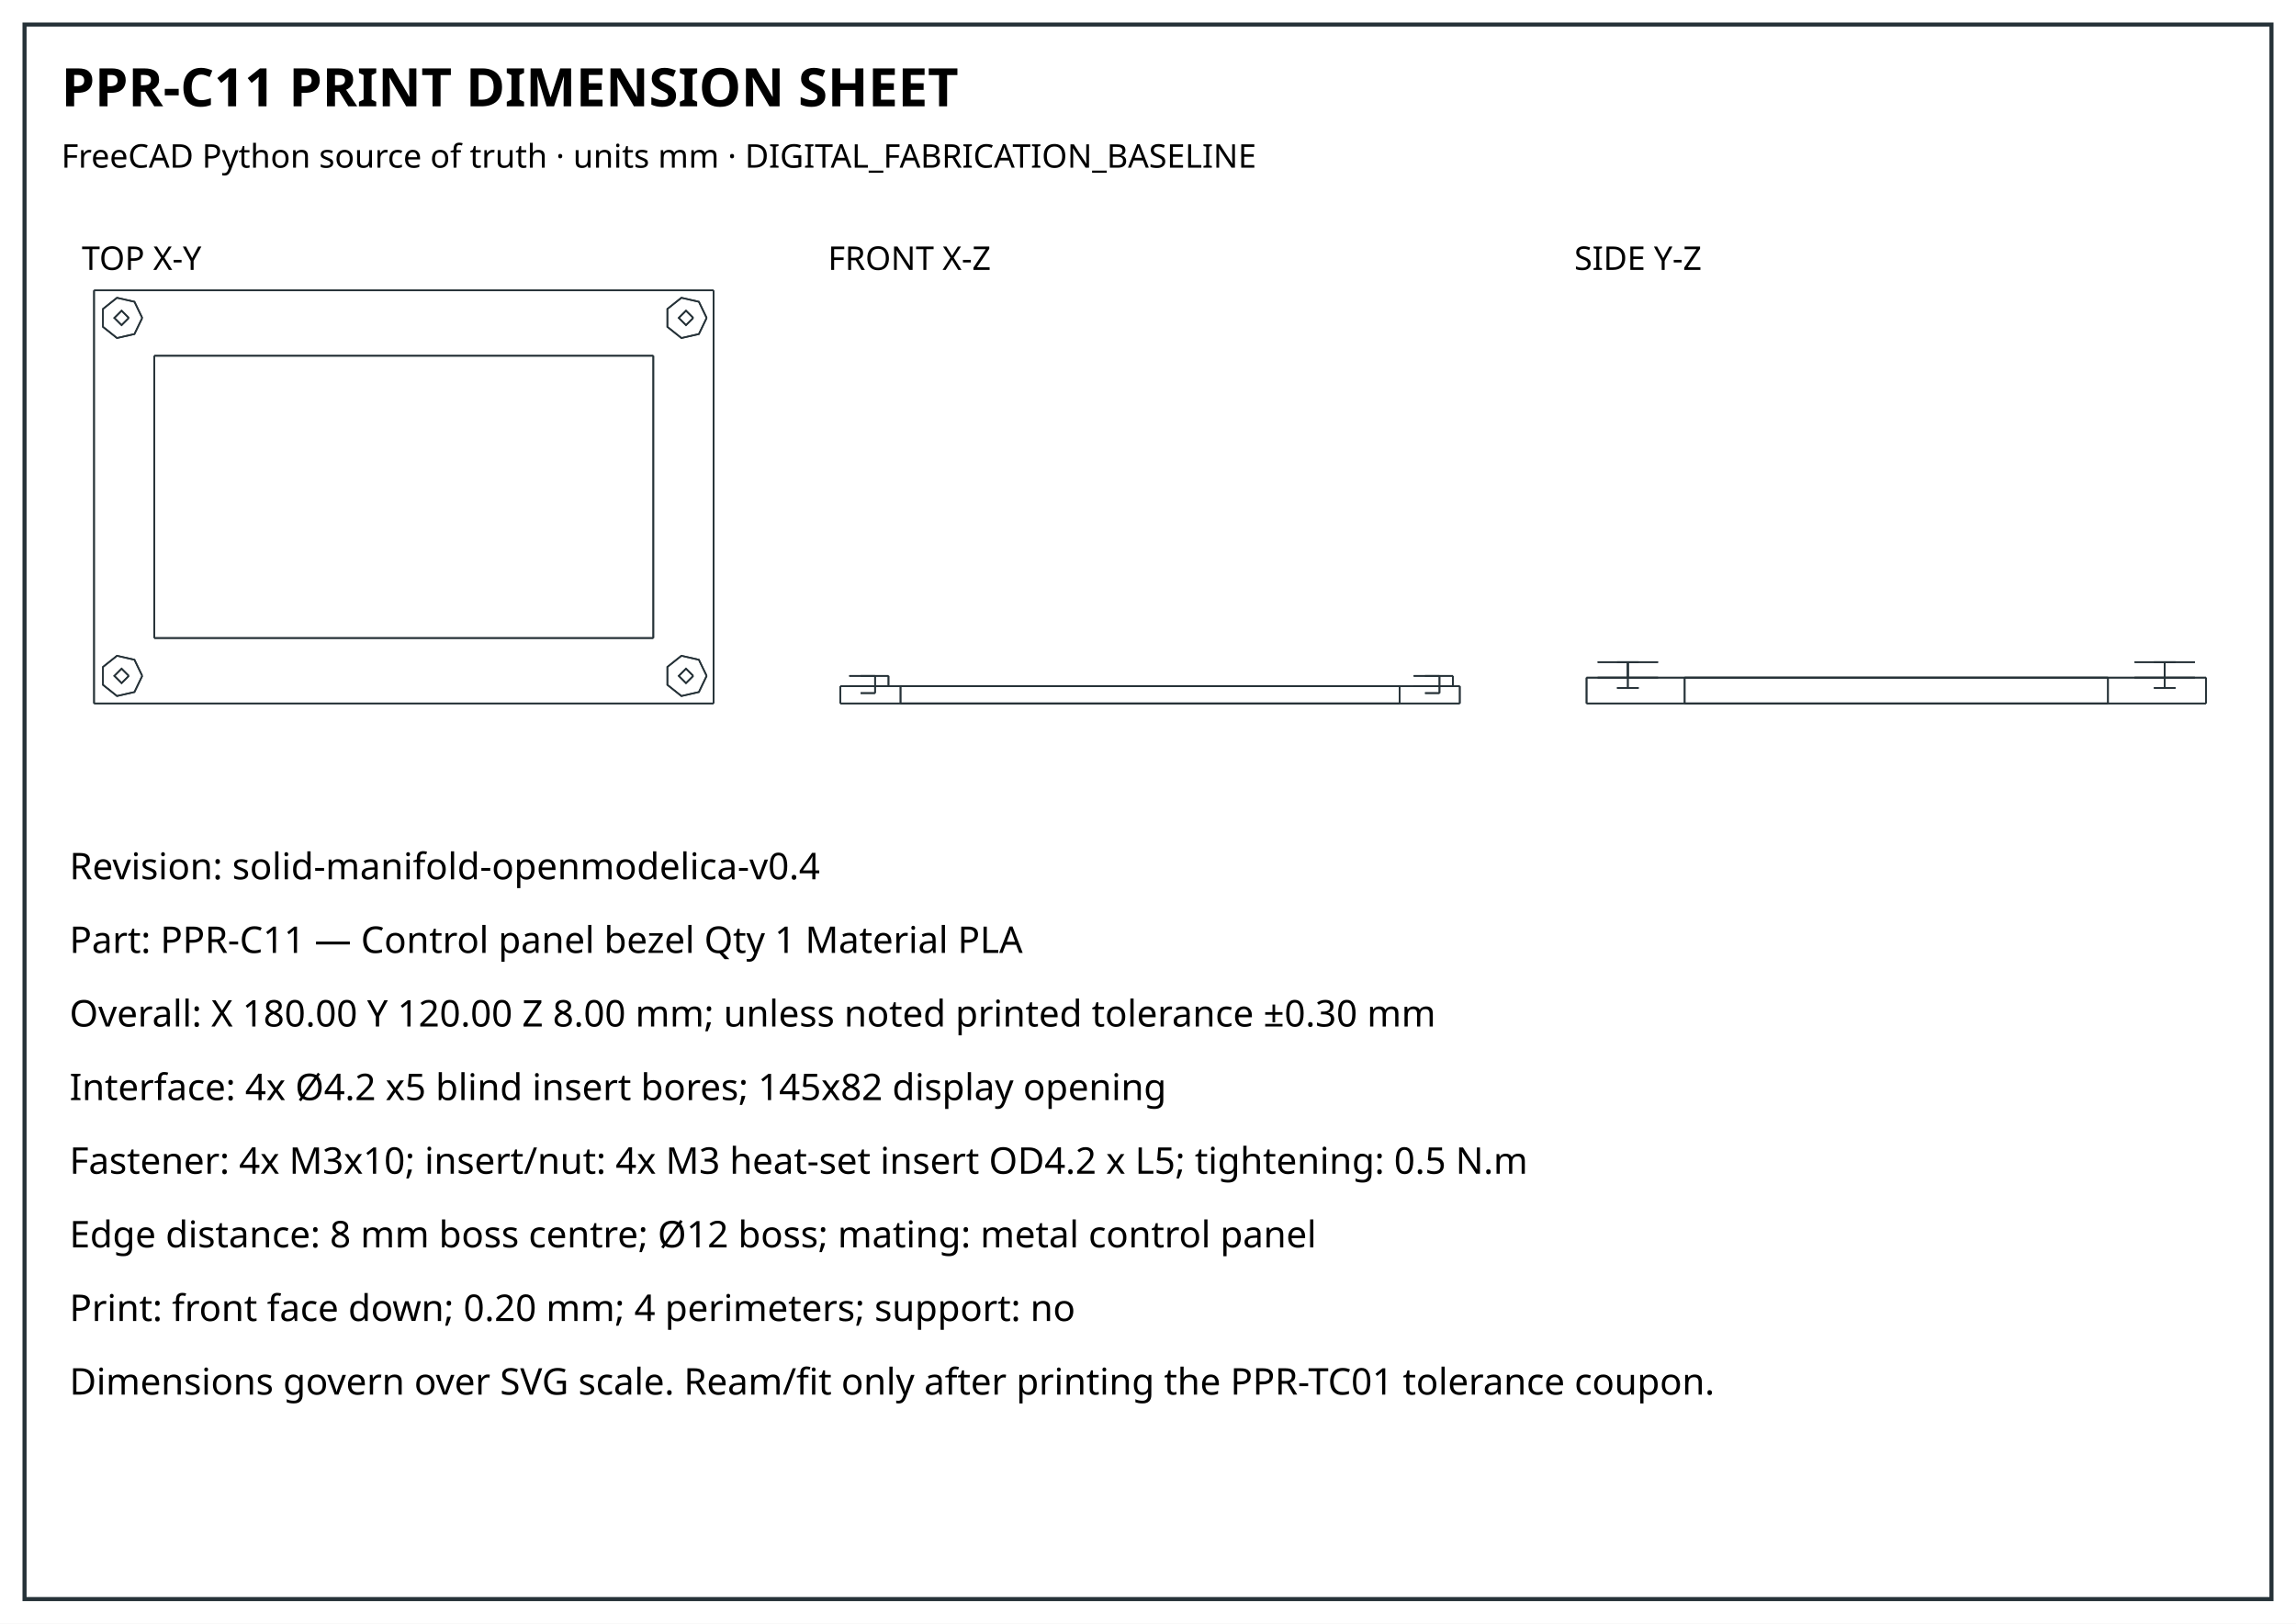
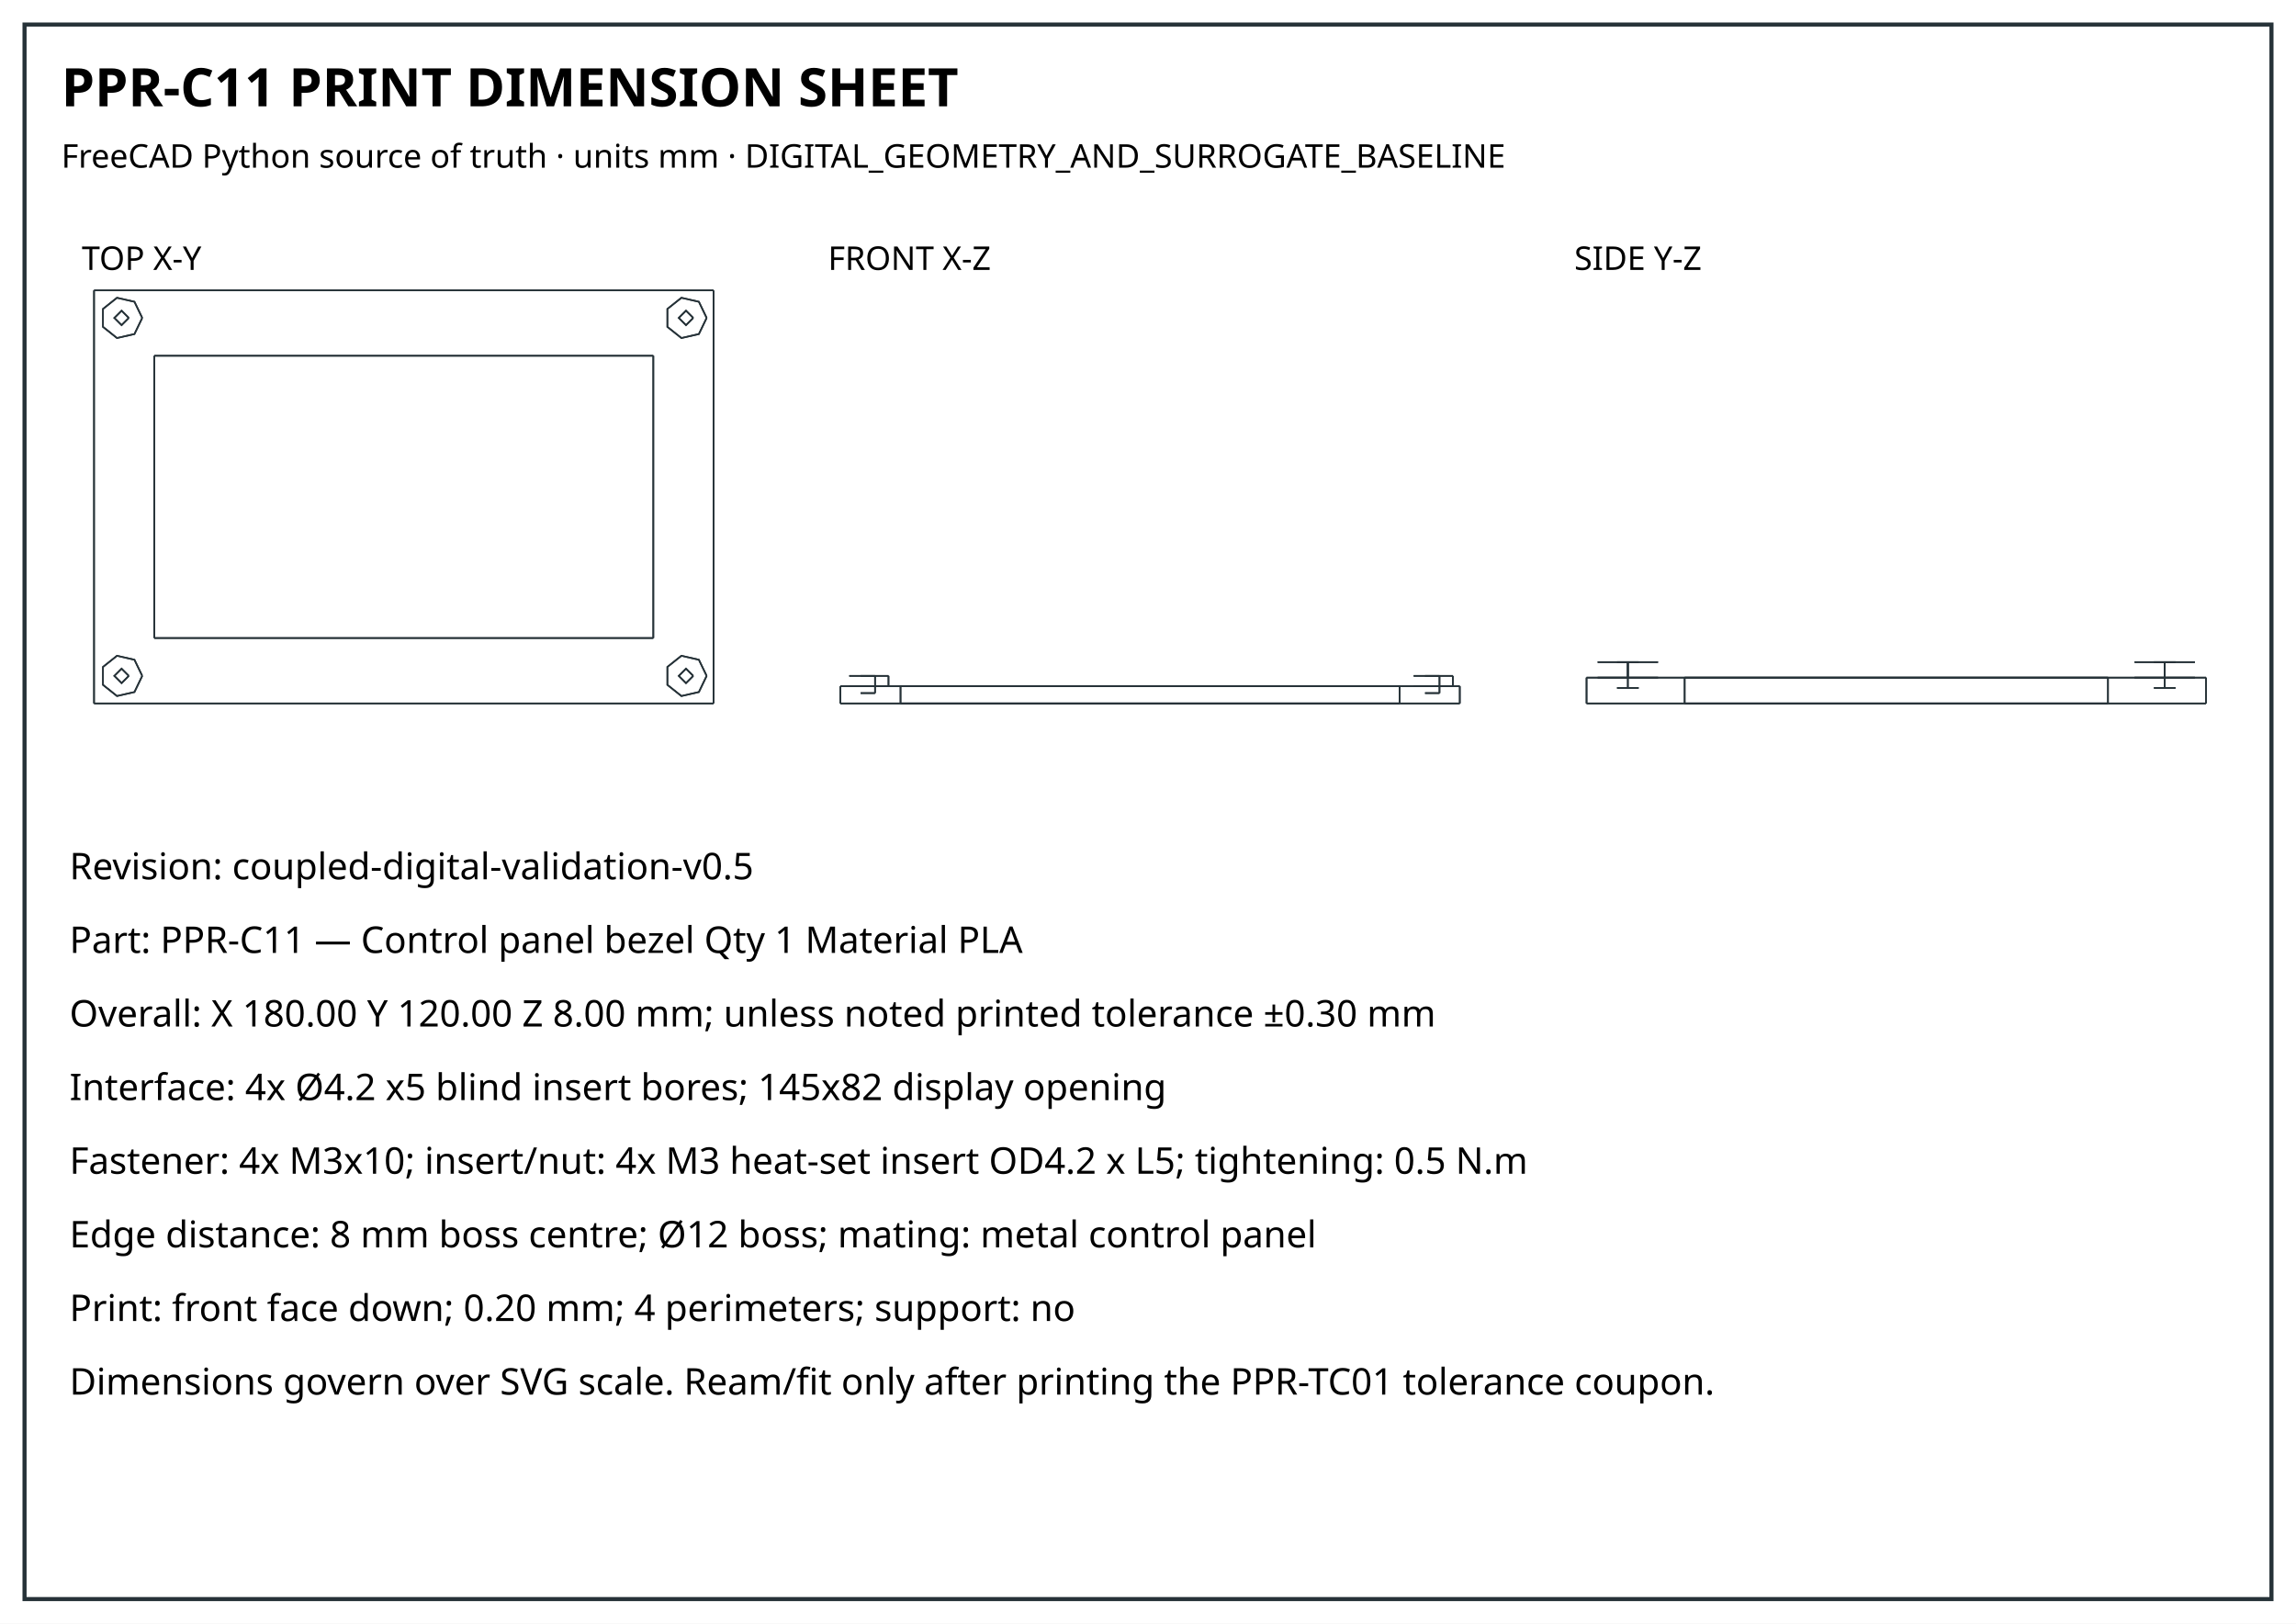
<svg xmlns="http://www.w3.org/2000/svg" width="1123" height="794" viewBox="0 0 1123 794">
  <rect width="1123" height="794" fill="white" />
  <rect x="12" y="12" width="1099" height="770" fill="none" stroke="#263238" stroke-width="2" />
  <text x="30" y="52" font-size="26" font-family="sans-serif" font-weight="bold">PPR-C11 PRINT DIMENSION SHEET</text>
-   <text x="30" y="82" font-size="16" font-family="sans-serif">FreeCAD Python source of truth · units mm · DIGITAL_FABRICATION_BASELINE</text>
+   <text x="30" y="82" font-size="16" font-family="sans-serif">FreeCAD Python source of truth · units mm · DIGITAL_GEOMETRY_AND_SURROGATE_BASELINE</text>
  <g font-family="sans-serif">
    <text x="40" y="132" font-size="16">TOP X-Y</text>
    <polyline points="46.00,344.00 46.00,344.00" fill="none" stroke="#263238" stroke-width="0.8" />
    <polyline points="46.00,344.00 46.00,142.00" fill="none" stroke="#263238" stroke-width="0.8" />
    <polyline points="46.00,142.00 46.00,142.00" fill="none" stroke="#263238" stroke-width="0.8" />
    <polyline points="46.00,344.00 46.00,142.00" fill="none" stroke="#263238" stroke-width="0.8" />
    <polyline points="46.00,344.00 349.00,344.00" fill="none" stroke="#263238" stroke-width="0.8" />
    <polyline points="349.00,344.00 349.00,344.00" fill="none" stroke="#263238" stroke-width="0.8" />
    <polyline points="46.00,344.00 349.00,344.00" fill="none" stroke="#263238" stroke-width="0.8" />
    <polyline points="46.00,142.00 349.00,142.00" fill="none" stroke="#263238" stroke-width="0.8" />
    <polyline points="349.00,344.00 349.00,142.00" fill="none" stroke="#263238" stroke-width="0.8" />
    <polyline points="69.57,330.53 65.76,322.64 57.22,320.69 50.37,326.15 50.37,334.92 57.22,340.38 65.76,338.43 69.57,330.53" fill="none" stroke="#263238" stroke-width="0.8" />
    <polyline points="345.63,330.53 341.83,322.64 333.29,320.69 326.43,326.15 326.43,334.92 333.29,340.38 341.83,338.43 345.63,330.53" fill="none" stroke="#263238" stroke-width="0.8" />
    <polyline points="69.57,155.47 65.76,147.57 57.22,145.62 50.37,151.08 50.37,159.85 57.22,165.31 65.76,163.36 69.57,155.47" fill="none" stroke="#263238" stroke-width="0.8" />
    <polyline points="75.46,312.02 319.54,312.02" fill="none" stroke="#263238" stroke-width="0.8" />
    <polyline points="75.46,312.02 75.46,173.98" fill="none" stroke="#263238" stroke-width="0.8" />
    <polyline points="319.54,312.02 319.54,173.98" fill="none" stroke="#263238" stroke-width="0.8" />
    <polyline points="75.46,173.98 319.54,173.98" fill="none" stroke="#263238" stroke-width="0.8" />
    <polyline points="345.63,155.47 341.83,147.57 333.29,145.62 326.43,151.08 326.43,159.85 333.29,165.31 341.83,163.36 345.63,155.47" fill="none" stroke="#263238" stroke-width="0.8" />
    <polyline points="46.00,142.00 349.00,142.00" fill="none" stroke="#263238" stroke-width="0.8" />
    <polyline points="349.00,142.00 349.00,142.00" fill="none" stroke="#263238" stroke-width="0.8" />
    <polyline points="349.00,344.00 349.00,142.00" fill="none" stroke="#263238" stroke-width="0.8" />
    <polyline points="75.46,312.02 75.46,173.98" fill="none" stroke="#263238" stroke-width="0.8" />
    <polyline points="75.46,173.98 319.54,173.98" fill="none" stroke="#263238" stroke-width="0.8" />
    <polyline points="319.54,312.02 319.54,173.98" fill="none" stroke="#263238" stroke-width="0.8" />
    <polyline points="75.46,312.02 319.54,312.02" fill="none" stroke="#263238" stroke-width="0.8" />
    <polyline points="69.57,330.53 69.57,330.53" fill="none" stroke="#263238" stroke-width="0.8" />
    <polyline points="69.57,330.53 65.76,322.64 57.22,320.69 50.37,326.15 50.37,334.92 57.22,340.38 65.76,338.43 69.57,330.53" fill="none" stroke="#263238" stroke-width="0.8" />
    <polyline points="345.63,330.53 345.63,330.53" fill="none" stroke="#263238" stroke-width="0.8" />
    <polyline points="345.63,330.53 341.83,322.64 333.29,320.69 326.43,326.15 326.43,334.92 333.29,340.38 341.83,338.43 345.63,330.53" fill="none" stroke="#263238" stroke-width="0.8" />
    <polyline points="69.57,155.47 69.57,155.47" fill="none" stroke="#263238" stroke-width="0.8" />
    <polyline points="69.57,155.47 65.76,147.57 57.22,145.62 50.37,151.08 50.37,159.85 57.22,165.31 65.76,163.36 69.57,155.47" fill="none" stroke="#263238" stroke-width="0.8" />
    <polyline points="319.54,312.02 319.54,312.02" fill="none" stroke="#263238" stroke-width="0.8" />
    <polyline points="75.46,312.02 75.46,312.02" fill="none" stroke="#263238" stroke-width="0.8" />
    <polyline points="75.46,173.98 75.46,173.98" fill="none" stroke="#263238" stroke-width="0.8" />
    <polyline points="319.54,173.98 319.54,173.98" fill="none" stroke="#263238" stroke-width="0.8" />
    <polyline points="345.63,155.47 345.63,155.47" fill="none" stroke="#263238" stroke-width="0.8" />
    <polyline points="345.63,155.47 341.83,147.57 333.29,145.62 326.43,151.08 326.43,159.85 333.29,165.31 341.83,163.36 345.63,155.47" fill="none" stroke="#263238" stroke-width="0.8" />
    <polyline points="63.00,330.53 59.47,327.00 55.93,330.53 59.47,334.07 63.00,330.53" fill="none" stroke="#263238" stroke-width="0.8" />
    <polyline points="339.07,330.53 335.53,327.00 332.00,330.53 335.53,334.07 339.07,330.53" fill="none" stroke="#263238" stroke-width="0.8" />
    <polyline points="63.00,155.47 59.47,151.93 55.93,155.47 59.47,159.00 63.00,155.47" fill="none" stroke="#263238" stroke-width="0.8" />
    <polyline points="339.07,155.47 335.53,151.93 332.00,155.47 335.53,159.00 339.07,155.47" fill="none" stroke="#263238" stroke-width="0.8" />
    <polyline points="63.00,330.53 63.00,330.53" fill="none" stroke="#263238" stroke-width="0.8" />
    <polyline points="63.00,330.53 59.47,327.00 55.93,330.53 59.47,334.07 63.00,330.53" fill="none" stroke="#263238" stroke-width="0.8" />
    <polyline points="339.07,330.53 339.07,330.53" fill="none" stroke="#263238" stroke-width="0.8" />
    <polyline points="339.07,330.53 335.53,327.00 332.00,330.53 335.53,334.07 339.07,330.53" fill="none" stroke="#263238" stroke-width="0.8" />
    <polyline points="63.00,155.47 63.00,155.47" fill="none" stroke="#263238" stroke-width="0.8" />
    <polyline points="63.00,155.47 59.47,151.93 55.93,155.47 59.47,159.00 63.00,155.47" fill="none" stroke="#263238" stroke-width="0.8" />
    <polyline points="339.07,155.47 339.07,155.47" fill="none" stroke="#263238" stroke-width="0.8" />
    <polyline points="339.07,155.47 335.53,151.93 332.00,155.47 335.53,159.00 339.07,155.47" fill="none" stroke="#263238" stroke-width="0.8" />
    <text x="405" y="132" font-size="16">FRONT X-Z</text>
    <polyline points="411.00,344.00 411.00,335.58" fill="none" stroke="#263238" stroke-width="0.8" />
    <polyline points="411.00,335.58 411.00,335.58" fill="none" stroke="#263238" stroke-width="0.8" />
    <polyline points="411.00,344.00 411.00,335.58" fill="none" stroke="#263238" stroke-width="0.8" />
    <polyline points="411.00,344.00 411.00,344.00" fill="none" stroke="#263238" stroke-width="0.8" />
    <polyline points="411.00,344.00 714.00,344.00" fill="none" stroke="#263238" stroke-width="0.8" />
    <polyline points="714.00,344.00 714.00,335.58" fill="none" stroke="#263238" stroke-width="0.8" />
    <polyline points="411.00,335.58 714.00,335.58" fill="none" stroke="#263238" stroke-width="0.8" />
    <polyline points="411.00,335.58 714.00,335.58" fill="none" stroke="#263238" stroke-width="0.8" />
    <polyline points="714.00,335.58 714.00,335.58" fill="none" stroke="#263238" stroke-width="0.8" />
    <polyline points="434.57,335.58 430.76,335.58 422.22,335.58 415.37,335.58 415.37,335.58 422.22,335.58 430.76,335.58 434.57,335.58" fill="none" stroke="#263238" stroke-width="0.8" />
    <polyline points="710.63,335.58 706.83,335.58 698.29,335.58 691.43,335.58 691.43,335.58 698.29,335.58 706.83,335.58 710.63,335.58" fill="none" stroke="#263238" stroke-width="0.8" />
    <polyline points="434.57,335.58 430.76,335.58 422.22,335.58 415.37,335.58 415.37,335.58 422.22,335.58 430.76,335.58 434.57,335.58" fill="none" stroke="#263238" stroke-width="0.8" />
    <polyline points="440.46,335.58 684.54,335.58" fill="none" stroke="#263238" stroke-width="0.8" />
    <polyline points="440.46,335.58 440.46,335.58" fill="none" stroke="#263238" stroke-width="0.8" />
    <polyline points="684.54,335.58 684.54,335.58" fill="none" stroke="#263238" stroke-width="0.8" />
    <polyline points="440.46,335.58 684.54,335.58" fill="none" stroke="#263238" stroke-width="0.8" />
    <polyline points="710.63,335.58 706.83,335.58 698.29,335.58 691.43,335.58 691.43,335.58 698.29,335.58 706.83,335.58 710.63,335.58" fill="none" stroke="#263238" stroke-width="0.8" />
    <polyline points="411.00,344.00 714.00,344.00" fill="none" stroke="#263238" stroke-width="0.8" />
    <polyline points="714.00,344.00 714.00,335.58" fill="none" stroke="#263238" stroke-width="0.8" />
    <polyline points="714.00,344.00 714.00,344.00" fill="none" stroke="#263238" stroke-width="0.8" />
    <polyline points="440.46,344.00 440.46,344.00" fill="none" stroke="#263238" stroke-width="0.8" />
    <polyline points="440.46,344.00 684.54,344.00" fill="none" stroke="#263238" stroke-width="0.8" />
    <polyline points="684.54,344.00 684.54,344.00" fill="none" stroke="#263238" stroke-width="0.8" />
    <polyline points="440.46,344.00 684.54,344.00" fill="none" stroke="#263238" stroke-width="0.8" />
    <polyline points="434.57,335.58 434.57,330.53" fill="none" stroke="#263238" stroke-width="0.8" />
    <polyline points="434.57,330.53 430.76,330.53 422.22,330.53 415.37,330.53 415.37,330.53 422.22,330.53 430.76,330.53 434.57,330.53" fill="none" stroke="#263238" stroke-width="0.8" />
    <polyline points="710.63,335.58 710.63,330.53" fill="none" stroke="#263238" stroke-width="0.8" />
    <polyline points="710.63,330.53 706.83,330.53 698.29,330.53 691.43,330.53 691.43,330.53 698.29,330.53 706.83,330.53 710.63,330.53" fill="none" stroke="#263238" stroke-width="0.8" />
    <polyline points="434.57,335.58 434.57,330.53" fill="none" stroke="#263238" stroke-width="0.8" />
    <polyline points="434.57,330.53 430.76,330.53 422.22,330.53 415.37,330.53 415.37,330.53 422.22,330.53 430.76,330.53 434.57,330.53" fill="none" stroke="#263238" stroke-width="0.8" />
    <polyline points="684.54,344.00 684.54,335.58" fill="none" stroke="#263238" stroke-width="0.8" />
    <polyline points="440.46,344.00 440.46,335.58" fill="none" stroke="#263238" stroke-width="0.8" />
    <polyline points="440.46,344.00 440.46,335.58" fill="none" stroke="#263238" stroke-width="0.8" />
    <polyline points="684.54,344.00 684.54,335.58" fill="none" stroke="#263238" stroke-width="0.8" />
    <polyline points="710.63,335.58 710.63,330.53" fill="none" stroke="#263238" stroke-width="0.8" />
    <polyline points="710.63,330.53 706.83,330.53 698.29,330.53 691.43,330.53 691.43,330.53 698.29,330.53 706.83,330.53 710.63,330.53" fill="none" stroke="#263238" stroke-width="0.8" />
    <polyline points="428.00,330.53 424.47,330.53 420.93,330.53 424.47,330.53 428.00,330.53" fill="none" stroke="#263238" stroke-width="0.8" />
    <polyline points="704.07,330.53 700.53,330.53 697.00,330.53 700.53,330.53 704.07,330.53" fill="none" stroke="#263238" stroke-width="0.8" />
    <polyline points="428.00,330.53 424.47,330.53 420.93,330.53 424.47,330.53 428.00,330.53" fill="none" stroke="#263238" stroke-width="0.8" />
    <polyline points="704.07,330.53 700.53,330.53 697.00,330.53 700.53,330.53 704.07,330.53" fill="none" stroke="#263238" stroke-width="0.8" />
    <polyline points="428.00,338.95 428.00,330.53" fill="none" stroke="#263238" stroke-width="0.8" />
    <polyline points="428.00,338.95 424.47,338.95 420.93,338.95 424.47,338.95 428.00,338.95" fill="none" stroke="#263238" stroke-width="0.8" />
    <polyline points="704.07,338.95 704.07,330.53" fill="none" stroke="#263238" stroke-width="0.8" />
    <polyline points="704.07,338.95 700.53,338.95 697.00,338.95 700.53,338.95 704.07,338.95" fill="none" stroke="#263238" stroke-width="0.8" />
    <polyline points="428.00,338.95 428.00,330.53" fill="none" stroke="#263238" stroke-width="0.8" />
    <polyline points="428.00,338.95 424.47,338.95 420.93,338.95 424.47,338.95 428.00,338.95" fill="none" stroke="#263238" stroke-width="0.8" />
    <polyline points="704.07,338.95 704.07,330.53" fill="none" stroke="#263238" stroke-width="0.8" />
    <polyline points="704.07,338.95 700.53,338.95 697.00,338.95 700.53,338.95 704.07,338.95" fill="none" stroke="#263238" stroke-width="0.8" />
    <text x="770" y="132" font-size="16">SIDE Y-Z</text>
    <polyline points="776.00,344.00 776.00,331.38" fill="none" stroke="#263238" stroke-width="0.8" />
    <polyline points="776.00,331.38 1079.00,331.38" fill="none" stroke="#263238" stroke-width="0.8" />
    <polyline points="1079.00,344.00 1079.00,331.38" fill="none" stroke="#263238" stroke-width="0.8" />
    <polyline points="776.00,344.00 1079.00,344.00" fill="none" stroke="#263238" stroke-width="0.8" />
    <polyline points="776.00,344.00 776.00,344.00" fill="none" stroke="#263238" stroke-width="0.8" />
    <polyline points="776.00,344.00 776.00,331.38" fill="none" stroke="#263238" stroke-width="0.8" />
    <polyline points="776.00,331.38 776.00,331.38" fill="none" stroke="#263238" stroke-width="0.8" />
    <polyline points="1079.00,331.38 1079.00,331.38" fill="none" stroke="#263238" stroke-width="0.8" />
    <polyline points="776.00,331.38 1079.00,331.38" fill="none" stroke="#263238" stroke-width="0.8" />
    <polyline points="796.20,331.38 808.04,331.38 810.97,331.38 802.77,331.38 789.63,331.38 781.43,331.38 784.36,331.38 796.20,331.38" fill="none" stroke="#263238" stroke-width="0.8" />
    <polyline points="796.20,331.38 808.04,331.38 810.97,331.38 802.77,331.38 789.63,331.38 781.43,331.38 784.36,331.38 796.20,331.38" fill="none" stroke="#263238" stroke-width="0.8" />
    <polyline points="1058.80,331.38 1070.64,331.38 1073.57,331.38 1065.37,331.38 1052.23,331.38 1044.03,331.38 1046.96,331.38 1058.80,331.38" fill="none" stroke="#263238" stroke-width="0.8" />
    <polyline points="823.98,331.38 823.98,331.38" fill="none" stroke="#263238" stroke-width="0.8" />
    <polyline points="823.98,331.38 1031.03,331.38" fill="none" stroke="#263238" stroke-width="0.8" />
    <polyline points="823.98,331.38 1031.03,331.38" fill="none" stroke="#263238" stroke-width="0.8" />
    <polyline points="1031.03,331.38 1031.03,331.38" fill="none" stroke="#263238" stroke-width="0.8" />
    <polyline points="1058.80,331.38 1070.64,331.38 1073.57,331.38 1065.37,331.38 1052.23,331.38 1044.03,331.38 1046.96,331.38 1058.80,331.38" fill="none" stroke="#263238" stroke-width="0.8" />
    <polyline points="1079.00,344.00 1079.00,344.00" fill="none" stroke="#263238" stroke-width="0.8" />
    <polyline points="1079.00,344.00 1079.00,331.38" fill="none" stroke="#263238" stroke-width="0.8" />
    <polyline points="776.00,344.00 1079.00,344.00" fill="none" stroke="#263238" stroke-width="0.8" />
    <polyline points="823.98,344.00 1031.03,344.00" fill="none" stroke="#263238" stroke-width="0.8" />
    <polyline points="1031.03,344.00 1031.03,344.00" fill="none" stroke="#263238" stroke-width="0.8" />
    <polyline points="823.98,344.00 1031.03,344.00" fill="none" stroke="#263238" stroke-width="0.8" />
    <polyline points="823.98,344.00 823.98,344.00" fill="none" stroke="#263238" stroke-width="0.8" />
    <polyline points="796.20,331.38 796.20,323.80" fill="none" stroke="#263238" stroke-width="0.8" />
    <polyline points="796.20,323.80 808.04,323.80 810.97,323.80 802.77,323.80 789.63,323.80 781.43,323.80 784.36,323.80 796.20,323.80" fill="none" stroke="#263238" stroke-width="0.8" />
    <polyline points="796.20,331.38 796.20,323.80" fill="none" stroke="#263238" stroke-width="0.8" />
    <polyline points="796.20,323.80 808.04,323.80 810.97,323.80 802.77,323.80 789.63,323.80 781.43,323.80 784.36,323.80 796.20,323.80" fill="none" stroke="#263238" stroke-width="0.8" />
    <polyline points="1058.80,331.38 1058.80,323.80" fill="none" stroke="#263238" stroke-width="0.8" />
    <polyline points="1058.80,323.80 1070.64,323.80 1073.57,323.80 1065.37,323.80 1052.23,323.80 1044.03,323.80 1046.96,323.80 1058.80,323.80" fill="none" stroke="#263238" stroke-width="0.8" />
    <polyline points="823.98,344.00 823.98,331.38" fill="none" stroke="#263238" stroke-width="0.8" />
    <polyline points="823.98,344.00 823.98,331.38" fill="none" stroke="#263238" stroke-width="0.8" />
    <polyline points="1031.03,344.00 1031.03,331.38" fill="none" stroke="#263238" stroke-width="0.8" />
    <polyline points="1031.03,344.00 1031.03,331.38" fill="none" stroke="#263238" stroke-width="0.8" />
    <polyline points="1058.80,331.38 1058.80,323.80" fill="none" stroke="#263238" stroke-width="0.8" />
    <polyline points="1058.80,323.80 1070.64,323.80 1073.57,323.80 1065.37,323.80 1052.23,323.80 1044.03,323.80 1046.96,323.80 1058.80,323.80" fill="none" stroke="#263238" stroke-width="0.8" />
    <polyline points="796.20,323.80 801.50,323.80 796.20,323.80 790.90,323.80 796.20,323.80" fill="none" stroke="#263238" stroke-width="0.8" />
    <polyline points="796.20,323.80 801.50,323.80 796.20,323.80 790.90,323.80 796.20,323.80" fill="none" stroke="#263238" stroke-width="0.8" />
    <polyline points="1058.80,323.80 1064.10,323.80 1058.80,323.80 1053.50,323.80 1058.80,323.80" fill="none" stroke="#263238" stroke-width="0.8" />
    <polyline points="1058.80,323.80 1064.10,323.80 1058.80,323.80 1053.50,323.80 1058.80,323.80" fill="none" stroke="#263238" stroke-width="0.8" />
    <polyline points="796.20,336.43 796.20,323.80" fill="none" stroke="#263238" stroke-width="0.8" />
    <polyline points="796.20,336.43 801.50,336.43 796.20,336.43 790.90,336.43 796.20,336.43" fill="none" stroke="#263238" stroke-width="0.8" />
    <polyline points="796.20,336.43 796.20,323.80" fill="none" stroke="#263238" stroke-width="0.8" />
    <polyline points="796.20,336.43 801.50,336.43 796.20,336.43 790.90,336.43 796.20,336.43" fill="none" stroke="#263238" stroke-width="0.8" />
    <polyline points="1058.80,336.43 1058.80,323.80" fill="none" stroke="#263238" stroke-width="0.8" />
    <polyline points="1058.80,336.43 1064.10,336.43 1058.80,336.43 1053.50,336.43 1058.80,336.43" fill="none" stroke="#263238" stroke-width="0.8" />
    <polyline points="1058.80,336.43 1058.80,323.80" fill="none" stroke="#263238" stroke-width="0.8" />
    <polyline points="1058.80,336.43 1064.10,336.43 1058.80,336.43 1053.50,336.43 1058.80,336.43" fill="none" stroke="#263238" stroke-width="0.8" />
-     <text x="34" y="430" font-size="18">Revision: solid-manifold-openmodelica-v0.4</text>
+     <text x="34" y="430" font-size="18">Revision: coupled-digital-validation-v0.5</text>
    <text x="34" y="466" font-size="18">Part: PPR-C11 — Control panel bezel  Qty 1  Material PLA</text>
    <text x="34" y="502" font-size="18">Overall: X 180.00  Y 120.00  Z 8.00 mm; unless noted printed tolerance ±0.30 mm</text>
    <text x="34" y="538" font-size="18">Interface: 4x Ø4.2 x5 blind insert bores; 145x82 display opening</text>
    <text x="34" y="574" font-size="18">Fastener: 4x M3x10; insert/nut: 4x M3 heat-set insert OD4.2 x L5; tightening: 0.5 N.m</text>
    <text x="34" y="610" font-size="18">Edge distance: 8 mm boss centre; Ø12 boss; mating: metal control panel</text>
    <text x="34" y="646" font-size="18">Print: front face down; 0.20 mm; 4 perimeters; support: no</text>
    <text x="34" y="682" font-size="18">Dimensions govern over SVG scale. Ream/fit only after printing the PPR-TC01 tolerance coupon.</text>
  </g>
</svg>
